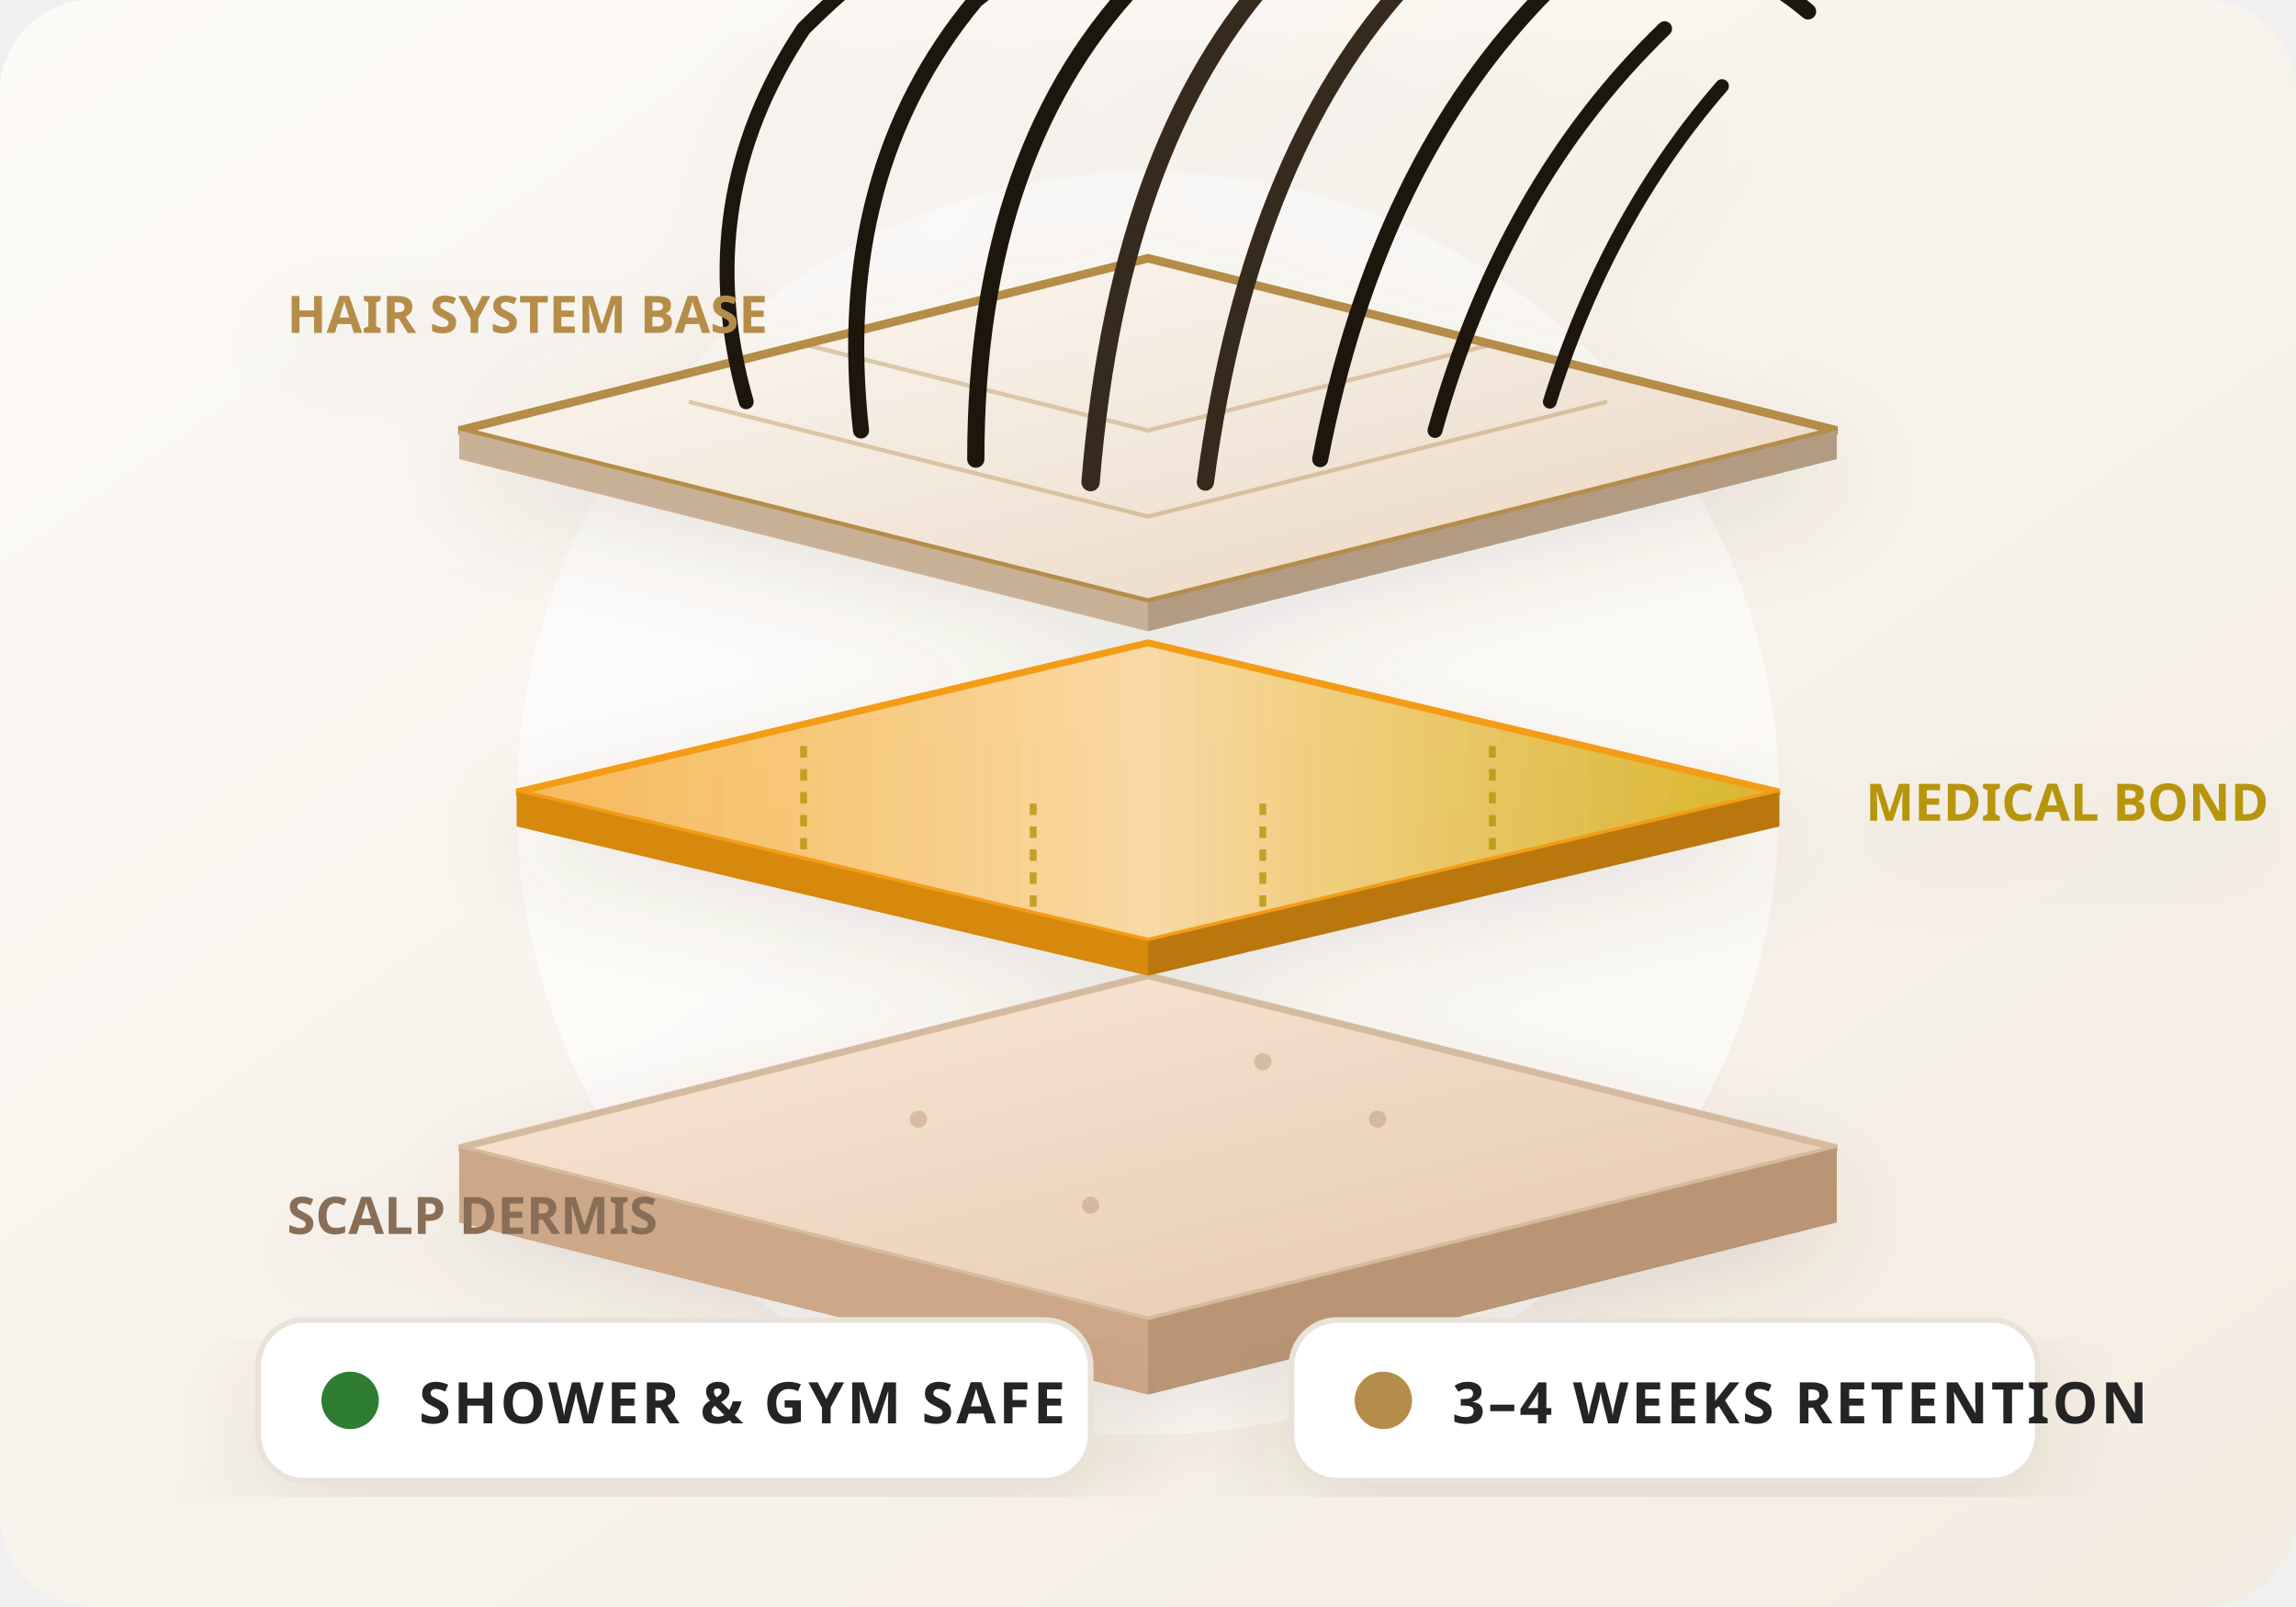
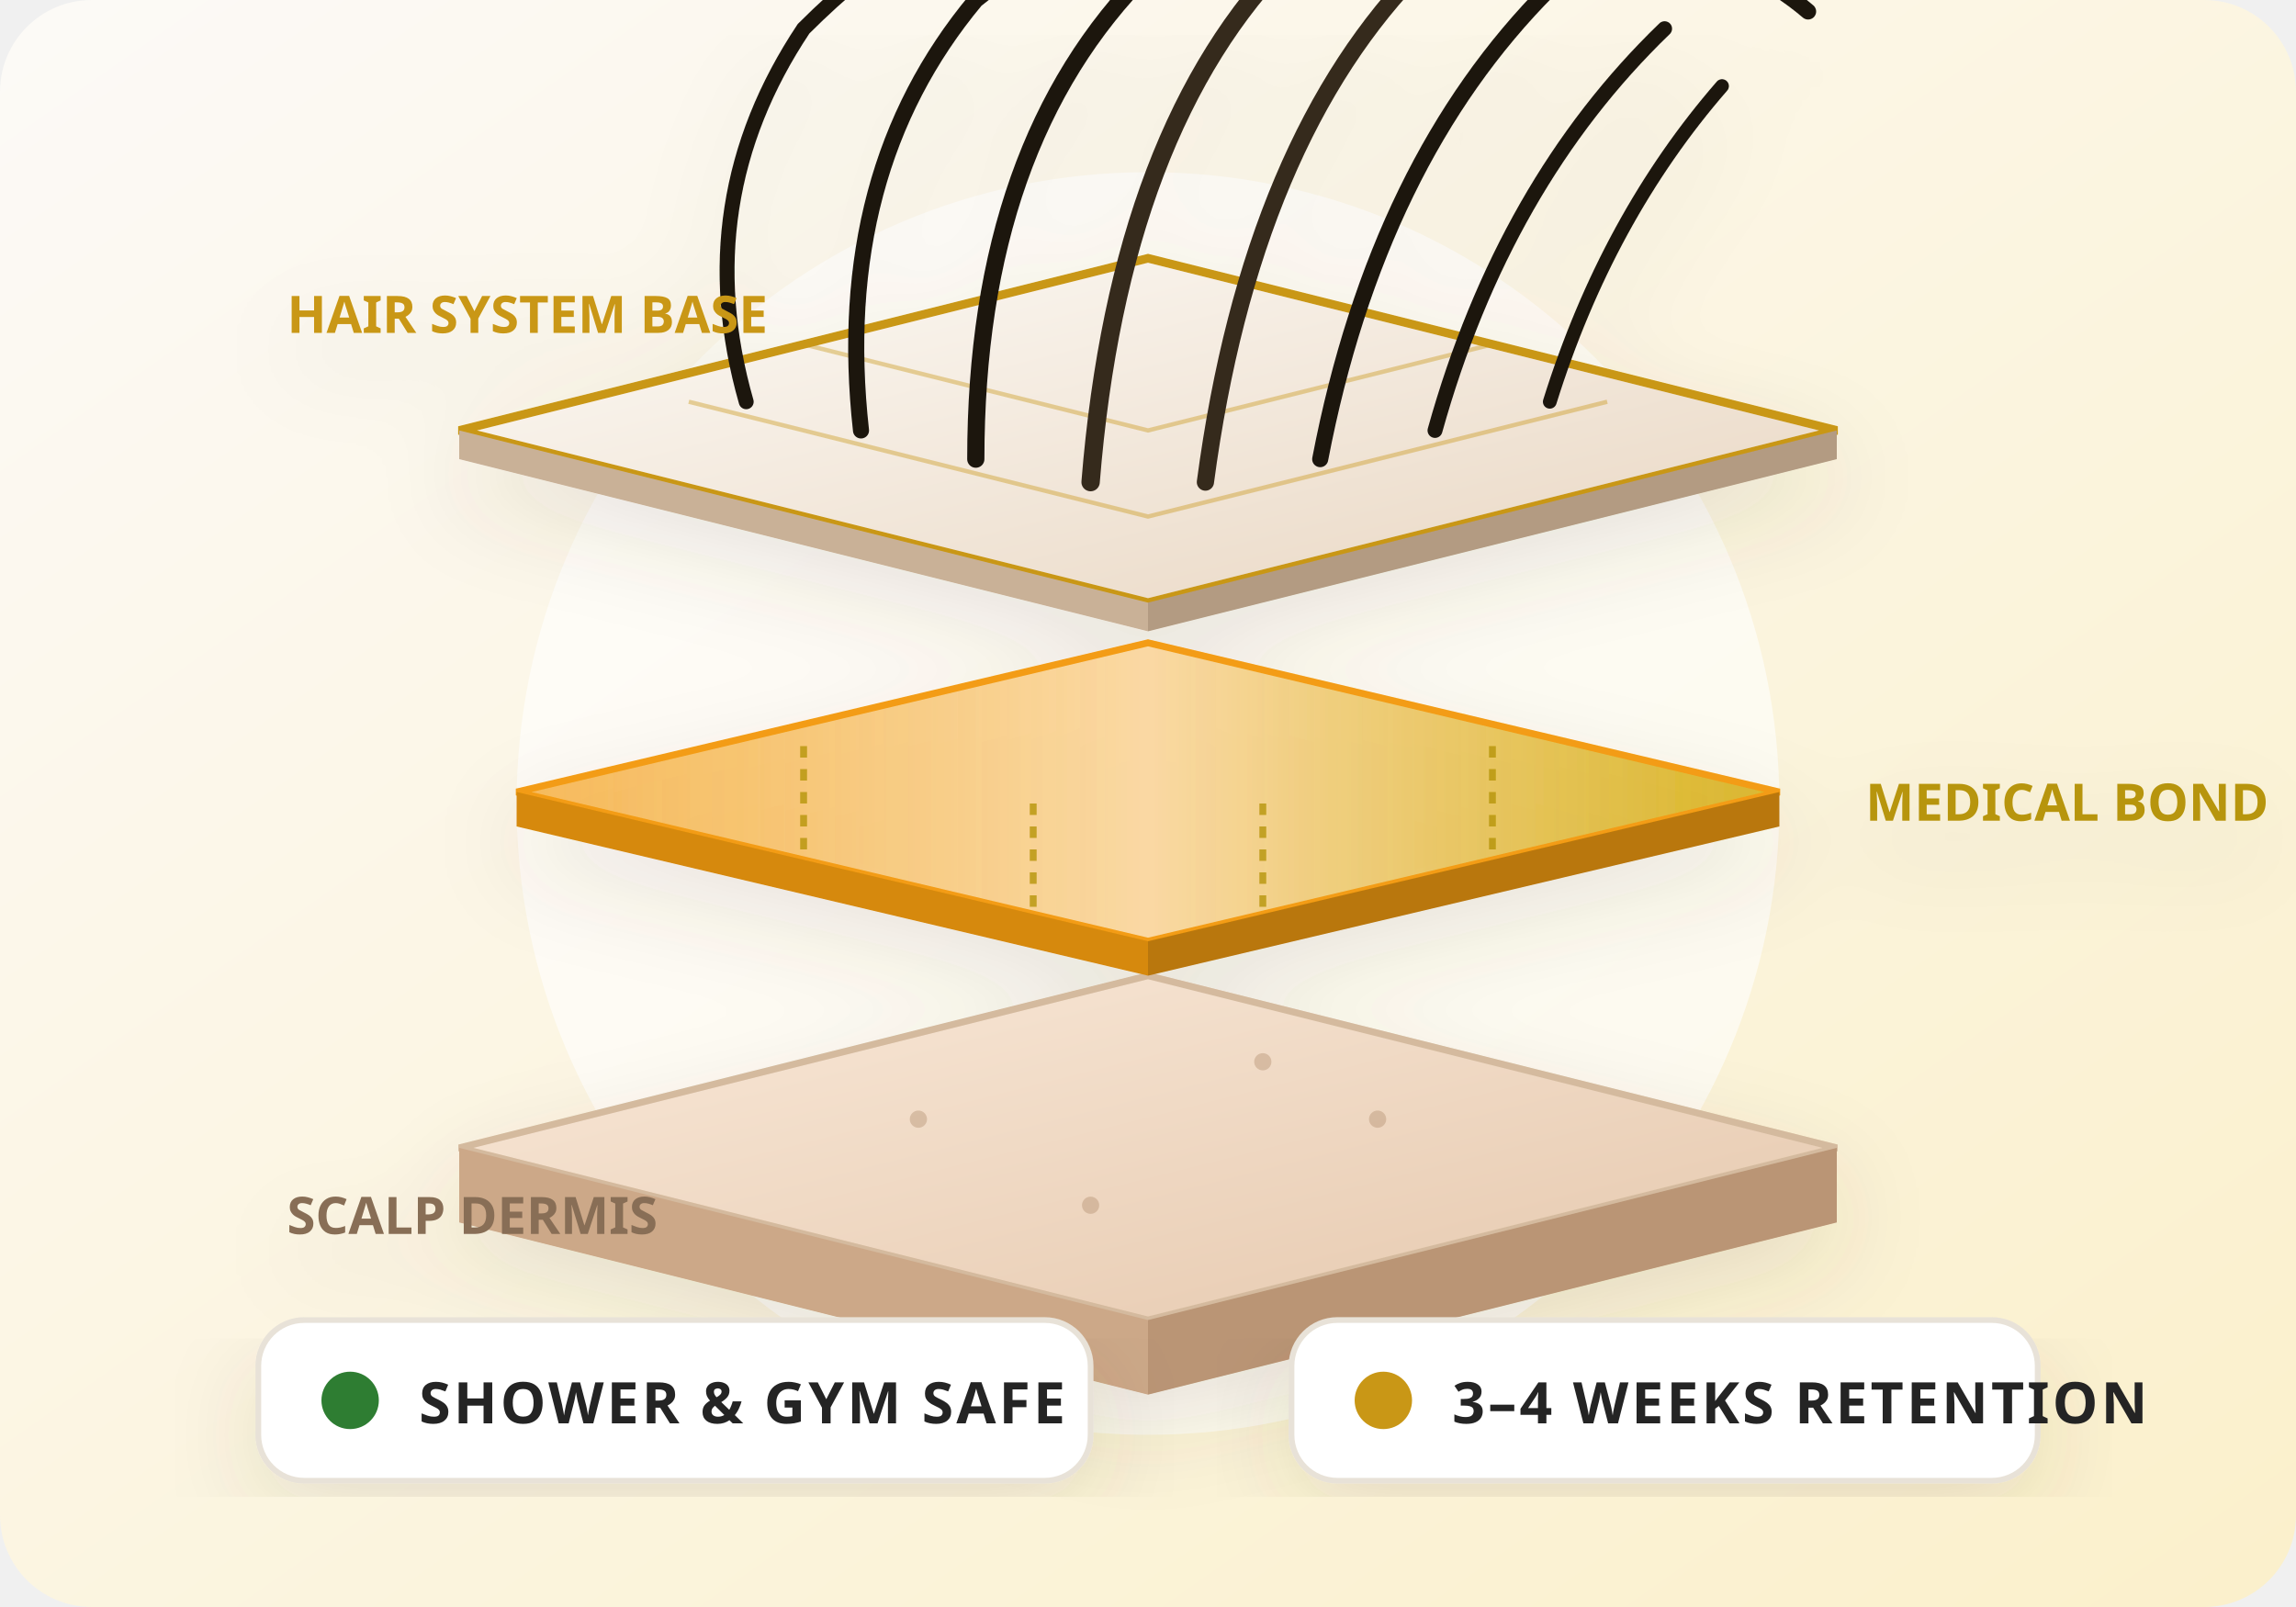
<svg xmlns="http://www.w3.org/2000/svg" viewBox="0 0 400 280" width="100%" height="100%">
  <defs>
    <linearGradient id="bgGrad4" x1="0%" y1="0%" x2="100%" y2="100%">
      <stop offset="0%" stop-color="#FCFAF7" />
-       <stop offset="100%" stop-color="#F3ECE1" />
+       <stop offset="100%" stop-color="#FBF0CB" />
    </linearGradient>
    <linearGradient id="scalpLayer" x1="0%" y1="0%" x2="100%" y2="100%">
      <stop offset="0%" stop-color="#F9E9D9" />
      <stop offset="100%" stop-color="#E5C7AC" />
    </linearGradient>
    <linearGradient id="adhesiveResin" x1="0%" y1="0%" x2="100%" y2="0%">
      <stop offset="0%" stop-color="#F5B041" stop-opacity="0.85" />
      <stop offset="50%" stop-color="#FAD7A0" stop-opacity="0.95" />
      <stop offset="100%" stop-color="#D4AC0D" stop-opacity="0.85" />
    </linearGradient>
    <linearGradient id="sysBaseLayer" x1="0%" y1="0%" x2="100%" y2="100%">
      <stop offset="0%" stop-color="#FDFBF7" />
      <stop offset="100%" stop-color="#E8D5C0" />
    </linearGradient>
    <filter id="softShadow4" x="-10%" y="-10%" width="120%" height="120%">
      <feDropShadow dx="0" dy="6" stdDeviation="8" flood-color="#554433" flood-opacity="0.12" />
    </filter>
  </defs>
  <rect width="400" height="280" rx="16" fill="url(#bgGrad4)" />
  <circle cx="200" cy="140" r="110" fill="#FFFFFF" fill-opacity="0.6" />
  <g filter="url(#softShadow4)">
    <g transform="translate(0, 15)">
      <path d="M 80 185 L 200 215 L 320 185 L 200 155 Z" fill="url(#scalpLayer)" stroke="#D4BA9E" stroke-width="1.2" />
      <path d="M 80 185 L 80 198 L 200 228 L 200 215 Z" fill="#CCA888" />
      <path d="M 200 215 L 200 228 L 320 198 L 320 185 Z" fill="#BA9575" />
      <g fill="#B08B6B" opacity="0.4">
        <circle cx="160" cy="180" r="1.5" />
        <circle cx="240" cy="180" r="1.5" />
        <circle cx="190" cy="195" r="1.5" />
        <circle cx="220" cy="170" r="1.5" />
      </g>
      <text x="50" y="200" font-family="'DM Sans', system-ui, sans-serif" font-size="9" font-weight="700" fill="#886E56">SCALP DERMIS</text>
    </g>
    <g transform="translate(0, -10)">
      <path d="M 90 148 L 200 174 L 310 148 L 200 122 Z" fill="url(#adhesiveResin)" stroke="#F39C12" stroke-width="1.2" />
      <path d="M 90 148 L 90 154 L 200 180 L 200 174 Z" fill="#D68910" />
      <path d="M 200 174 L 200 180 L 310 154 L 310 148 Z" fill="#B9770E" />
      <g stroke="#B7950B" stroke-width="1.2" stroke-dasharray="2 2" opacity="0.8">
        <line x1="140" y1="140" x2="140" y2="160" />
        <line x1="180" y1="150" x2="180" y2="170" />
        <line x1="220" y1="150" x2="220" y2="170" />
        <line x1="260" y1="140" x2="260" y2="160" />
      </g>
      <text x="325" y="153" font-family="'DM Sans', system-ui, sans-serif" font-size="9" font-weight="700" fill="#B7950B">MEDICAL BOND</text>
    </g>
    <g transform="translate(0, -40)">
-       <path d="M 80 115 L 200 145 L 320 115 L 200 85 Z" fill="url(#sysBaseLayer)" stroke="#B58D4A" stroke-width="1.5" />
+       <path d="M 80 115 L 200 145 L 320 115 L 200 85 Z" fill="url(#sysBaseLayer)" stroke="#C99716" stroke-width="1.5" />
      <path d="M 80 115 L 80 120 L 200 150 L 200 145 Z" fill="#C9B197" />
      <path d="M 200 145 L 200 150 L 320 120 L 320 115 Z" fill="#B39B82" />
-       <g stroke="#B58D4A" stroke-width="0.75" opacity="0.4" fill="none">
+       <g stroke="#C99716" stroke-width="0.75" opacity="0.4" fill="none">
        <path d="M 120 110 L 200 130 L 280 110" />
        <path d="M 140 100 L 200 115 L 260 100" />
      </g>
      <g stroke="#1A1511" stroke-linecap="round" fill="none">
        <path d="M 130 110 Q 120 75 140 45 Q 160 25 180 20" stroke-width="2.6" />
        <path d="M 150 115 Q 145 70 170 40 Q 195 20 220 16" stroke-width="2.8" />
        <path d="M 170 120 Q 170 65 200 35 Q 225 18 255 18" stroke-width="3" />
        <path d="M 190 124 Q 195 62 225 32 Q 255 18 285 24" stroke-width="3.2" stroke="#36291E" />
        <path d="M 210 124 Q 218 64 248 34 Q 278 20 305 30" stroke-width="3" stroke="#36291E" />
        <path d="M 230 120 Q 240 68 270 38 Q 295 25 315 42" stroke-width="2.8" />
        <path d="M 250 115 Q 262 72 290 45" stroke-width="2.6" />
        <path d="M 270 110 Q 280 78 300 55" stroke-width="2.4" />
      </g>
-       <text x="50" y="98" font-family="'DM Sans', system-ui, sans-serif" font-size="9" font-weight="700" fill="#B58D4A">HAIR SYSTEM BASE</text>
+       <text x="50" y="98" font-family="'DM Sans', system-ui, sans-serif" font-size="9" font-weight="700" fill="#C99716">HAIR SYSTEM BASE</text>
    </g>
  </g>
  <g transform="translate(45, 230)">
    <rect width="145" height="28" rx="8" fill="#FFFFFF" stroke="#E8E2D8" stroke-width="1" filter="url(#softShadow4)" />
    <circle cx="16" cy="14" r="5" fill="#2E7D32" />
    <text x="28" y="18" font-family="'DM Sans', system-ui, sans-serif" font-size="10" font-weight="700" fill="#242424" letter-spacing="0.5">SHOWER &amp; GYM SAFE</text>
  </g>
  <g transform="translate(225, 230)">
    <rect width="130" height="28" rx="8" fill="#FFFFFF" stroke="#E8E2D8" stroke-width="1" filter="url(#softShadow4)" />
-     <circle cx="16" cy="14" r="5" fill="#B58D4A" />
+     <circle cx="16" cy="14" r="5" fill="#C99716" />
    <text x="28" y="18" font-family="'DM Sans', system-ui, sans-serif" font-size="10" font-weight="700" fill="#242424" letter-spacing="0.5">3–4 WEEKS RETENTION</text>
  </g>
</svg>
